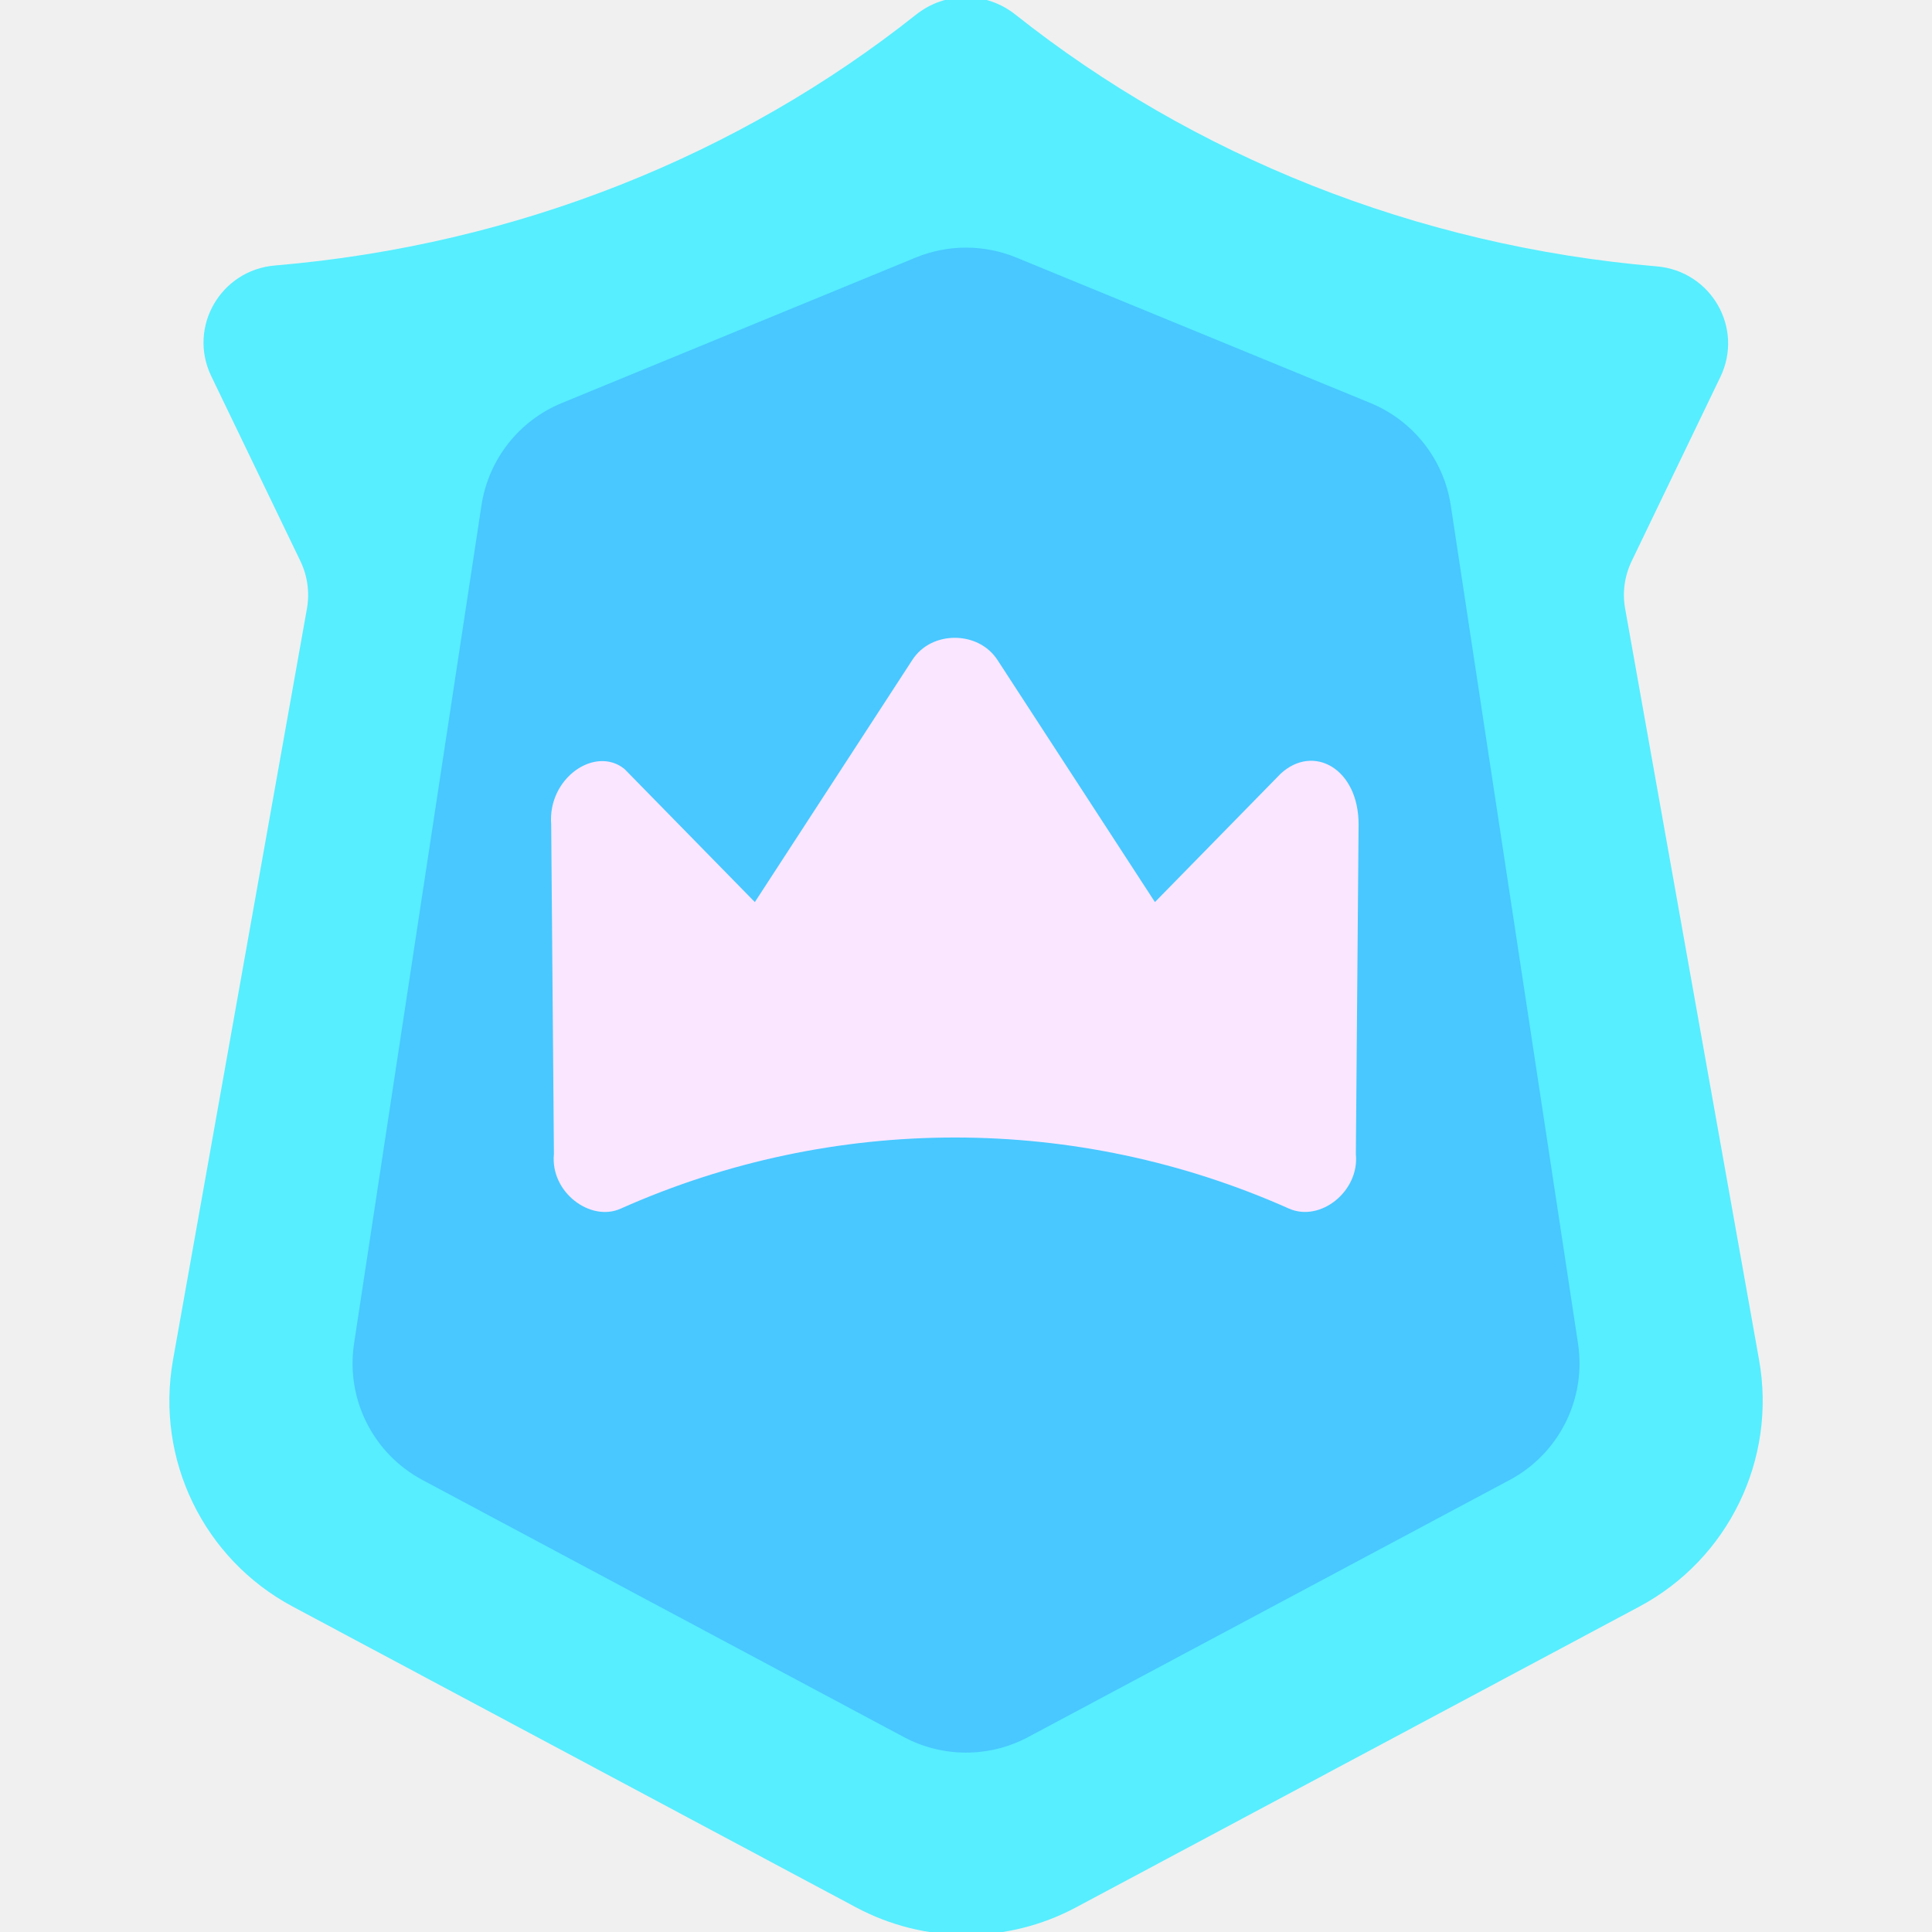
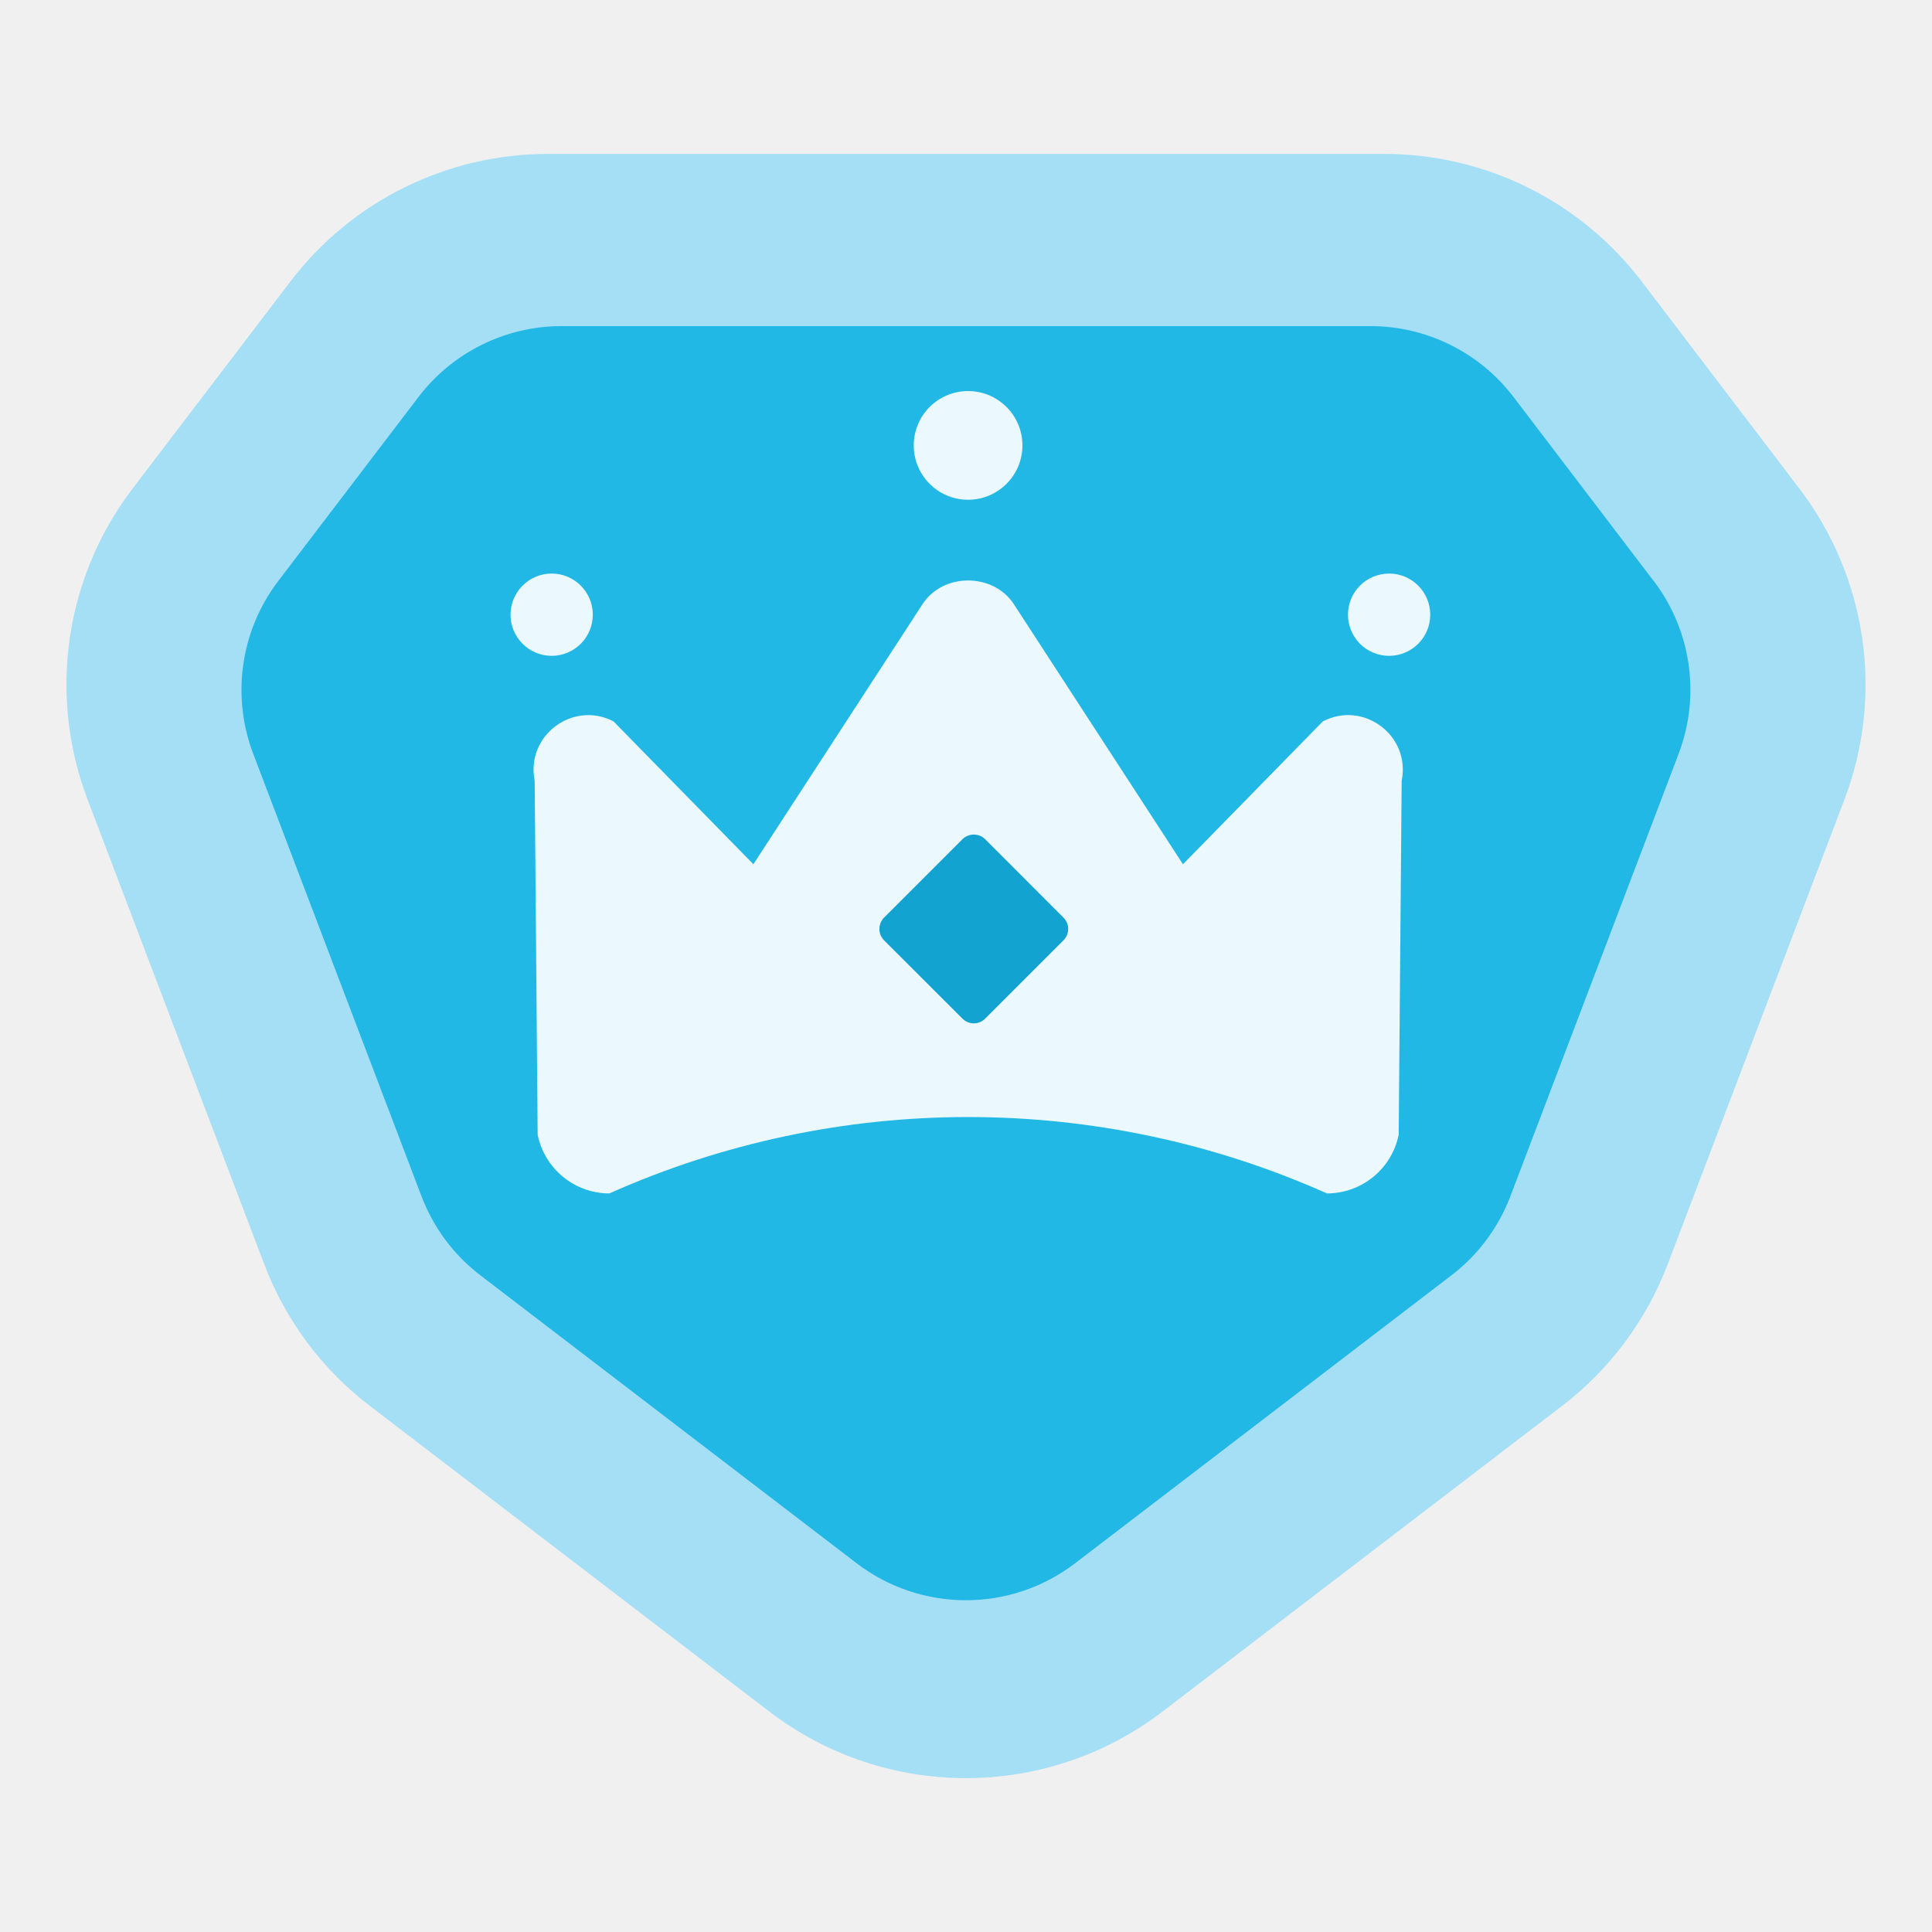
<svg xmlns="http://www.w3.org/2000/svg" width="24" height="24" viewBox="0 0 24 24" fill="none">
-   <g clip-path="url(#clip0_55463_485)">
-     <path d="M11.378 0.183C9.191 1.918 6.434 3.043 3.415 3.298C2.741 3.355 2.331 4.063 2.624 4.672L3.732 6.971C3.82 7.154 3.848 7.36 3.813 7.56L2.149 16.894C1.929 18.13 2.529 19.367 3.637 19.958L10.636 23.695C11.489 24.15 12.512 24.15 13.365 23.695L20.364 19.958C21.471 19.367 22.072 18.13 21.852 16.894L20.188 7.56C20.152 7.36 20.181 7.154 20.269 6.971L21.371 4.683C21.665 4.074 21.255 3.366 20.581 3.309C17.583 3.054 14.816 1.928 12.616 0.183C12.25 -0.108 11.744 -0.108 11.378 0.183Z" fill="#57EEFF" />
-     <path d="M4.398 16.691L5.981 6.277C6.068 5.707 6.447 5.225 6.98 5.006L11.376 3.199C11.776 3.035 12.224 3.035 12.624 3.199L17.023 5.006C17.556 5.225 17.936 5.708 18.022 6.278L19.603 16.691C19.707 17.379 19.367 18.058 18.753 18.385L12.773 21.578C12.29 21.836 11.71 21.836 11.227 21.578L5.248 18.385C4.634 18.057 4.294 17.379 4.398 16.691Z" fill="#48C8FF" />
-     <path d="M15.908 9.612L14.347 11.206L12.392 8.2C12.271 8.014 12.068 7.924 11.862 7.923C11.656 7.923 11.452 8.013 11.332 8.2L9.377 11.206L7.758 9.553C7.396 9.259 6.802 9.663 6.847 10.241L6.881 14.336C6.834 14.809 7.334 15.184 7.711 15.014C10.353 13.836 13.371 13.836 16.013 15.014C16.406 15.186 16.89 14.794 16.843 14.336L16.877 10.241C16.877 9.546 16.314 9.236 15.908 9.612Z" fill="#FAE6FF" />
-   </g>
-   <defs>
-     <clipPath id="clip0_55463_485">
-       <rect width="24" height="24" fill="white" />
-     </clipPath>
-   </defs>
+   <path d="M9.556 21.261L4.595 17.465C4.001 17.011 3.546 16.4 3.281 15.701L1.088 9.932C0.594 8.634 0.806 7.172 1.648 6.068L3.609 3.495C4.369 2.497 5.552 1.912 6.806 1.912H17.196C18.451 1.912 19.634 2.498 20.394 3.497L22.353 6.07C23.194 7.175 23.406 8.635 22.912 9.933L20.718 15.702C20.452 16.401 19.997 17.012 19.403 17.466L14.441 21.262C12.999 22.365 10.997 22.364 9.556 21.261Z" fill="#A5DFF5" />
+   <path d="M20.542 7.217L18.802 4.932C18.379 4.377 17.722 4.051 17.025 4.051H6.976C6.279 4.051 5.621 4.377 5.199 4.931L3.457 7.217C2.989 7.831 2.871 8.643 3.146 9.365L5.237 14.863C5.385 15.251 5.638 15.591 5.968 15.843L10.641 19.419C11.442 20.032 12.555 20.032 13.356 19.419L18.031 15.842C18.361 15.59 18.614 15.25 18.762 14.862L20.853 9.363C21.127 8.642 21.01 7.83 20.542 7.215V7.217Z" fill="#22B8E6" />
+   <path d="M16.433 8.961L14.695 10.736L12.596 7.508C12.466 7.308 12.248 7.212 12.027 7.211C11.805 7.211 11.588 7.308 11.458 7.508L9.359 10.736L7.621 8.961C7.114 8.699 6.529 9.14 6.642 9.699L6.679 14.096C6.765 14.52 7.138 14.825 7.57 14.825C10.407 13.56 13.647 13.56 16.484 14.825C16.917 14.825 17.289 14.52 17.375 14.096L17.412 9.699C17.526 9.14 16.94 8.698 16.433 8.961Z" fill="#EBF9FF" />
+   <path d="M12.026 6.208C12.398 6.208 12.701 5.906 12.701 5.533C12.701 5.16 12.398 4.858 12.026 4.858C11.653 4.858 11.351 5.16 11.351 5.533C11.351 5.906 11.653 6.208 12.026 6.208Z" fill="#EBF9FF" />
+   <path d="M6.853 8.147C7.135 8.147 7.364 7.918 7.364 7.636C7.364 7.354 7.135 7.125 6.853 7.125C6.571 7.125 6.342 7.354 6.342 7.636C6.342 7.918 6.571 8.147 6.853 8.147Z" fill="#EBF9FF" />
+   <path d="M17.256 8.147C17.538 8.147 17.767 7.918 17.767 7.636C17.767 7.354 17.538 7.125 17.256 7.125C16.973 7.125 16.745 7.354 16.745 7.636C16.745 7.918 16.973 8.147 17.256 8.147Z" fill="#EBF9FF" />
+   <path d="M11.956 10.425L10.982 11.399C10.905 11.477 10.905 11.603 10.982 11.681L11.956 12.654C12.034 12.732 12.16 12.732 12.238 12.654L13.211 11.681C13.289 11.603 13.289 11.477 13.211 11.399L12.238 10.425C12.16 10.348 12.034 10.348 11.956 10.425Z" fill="#12A3D0" />
</svg>
